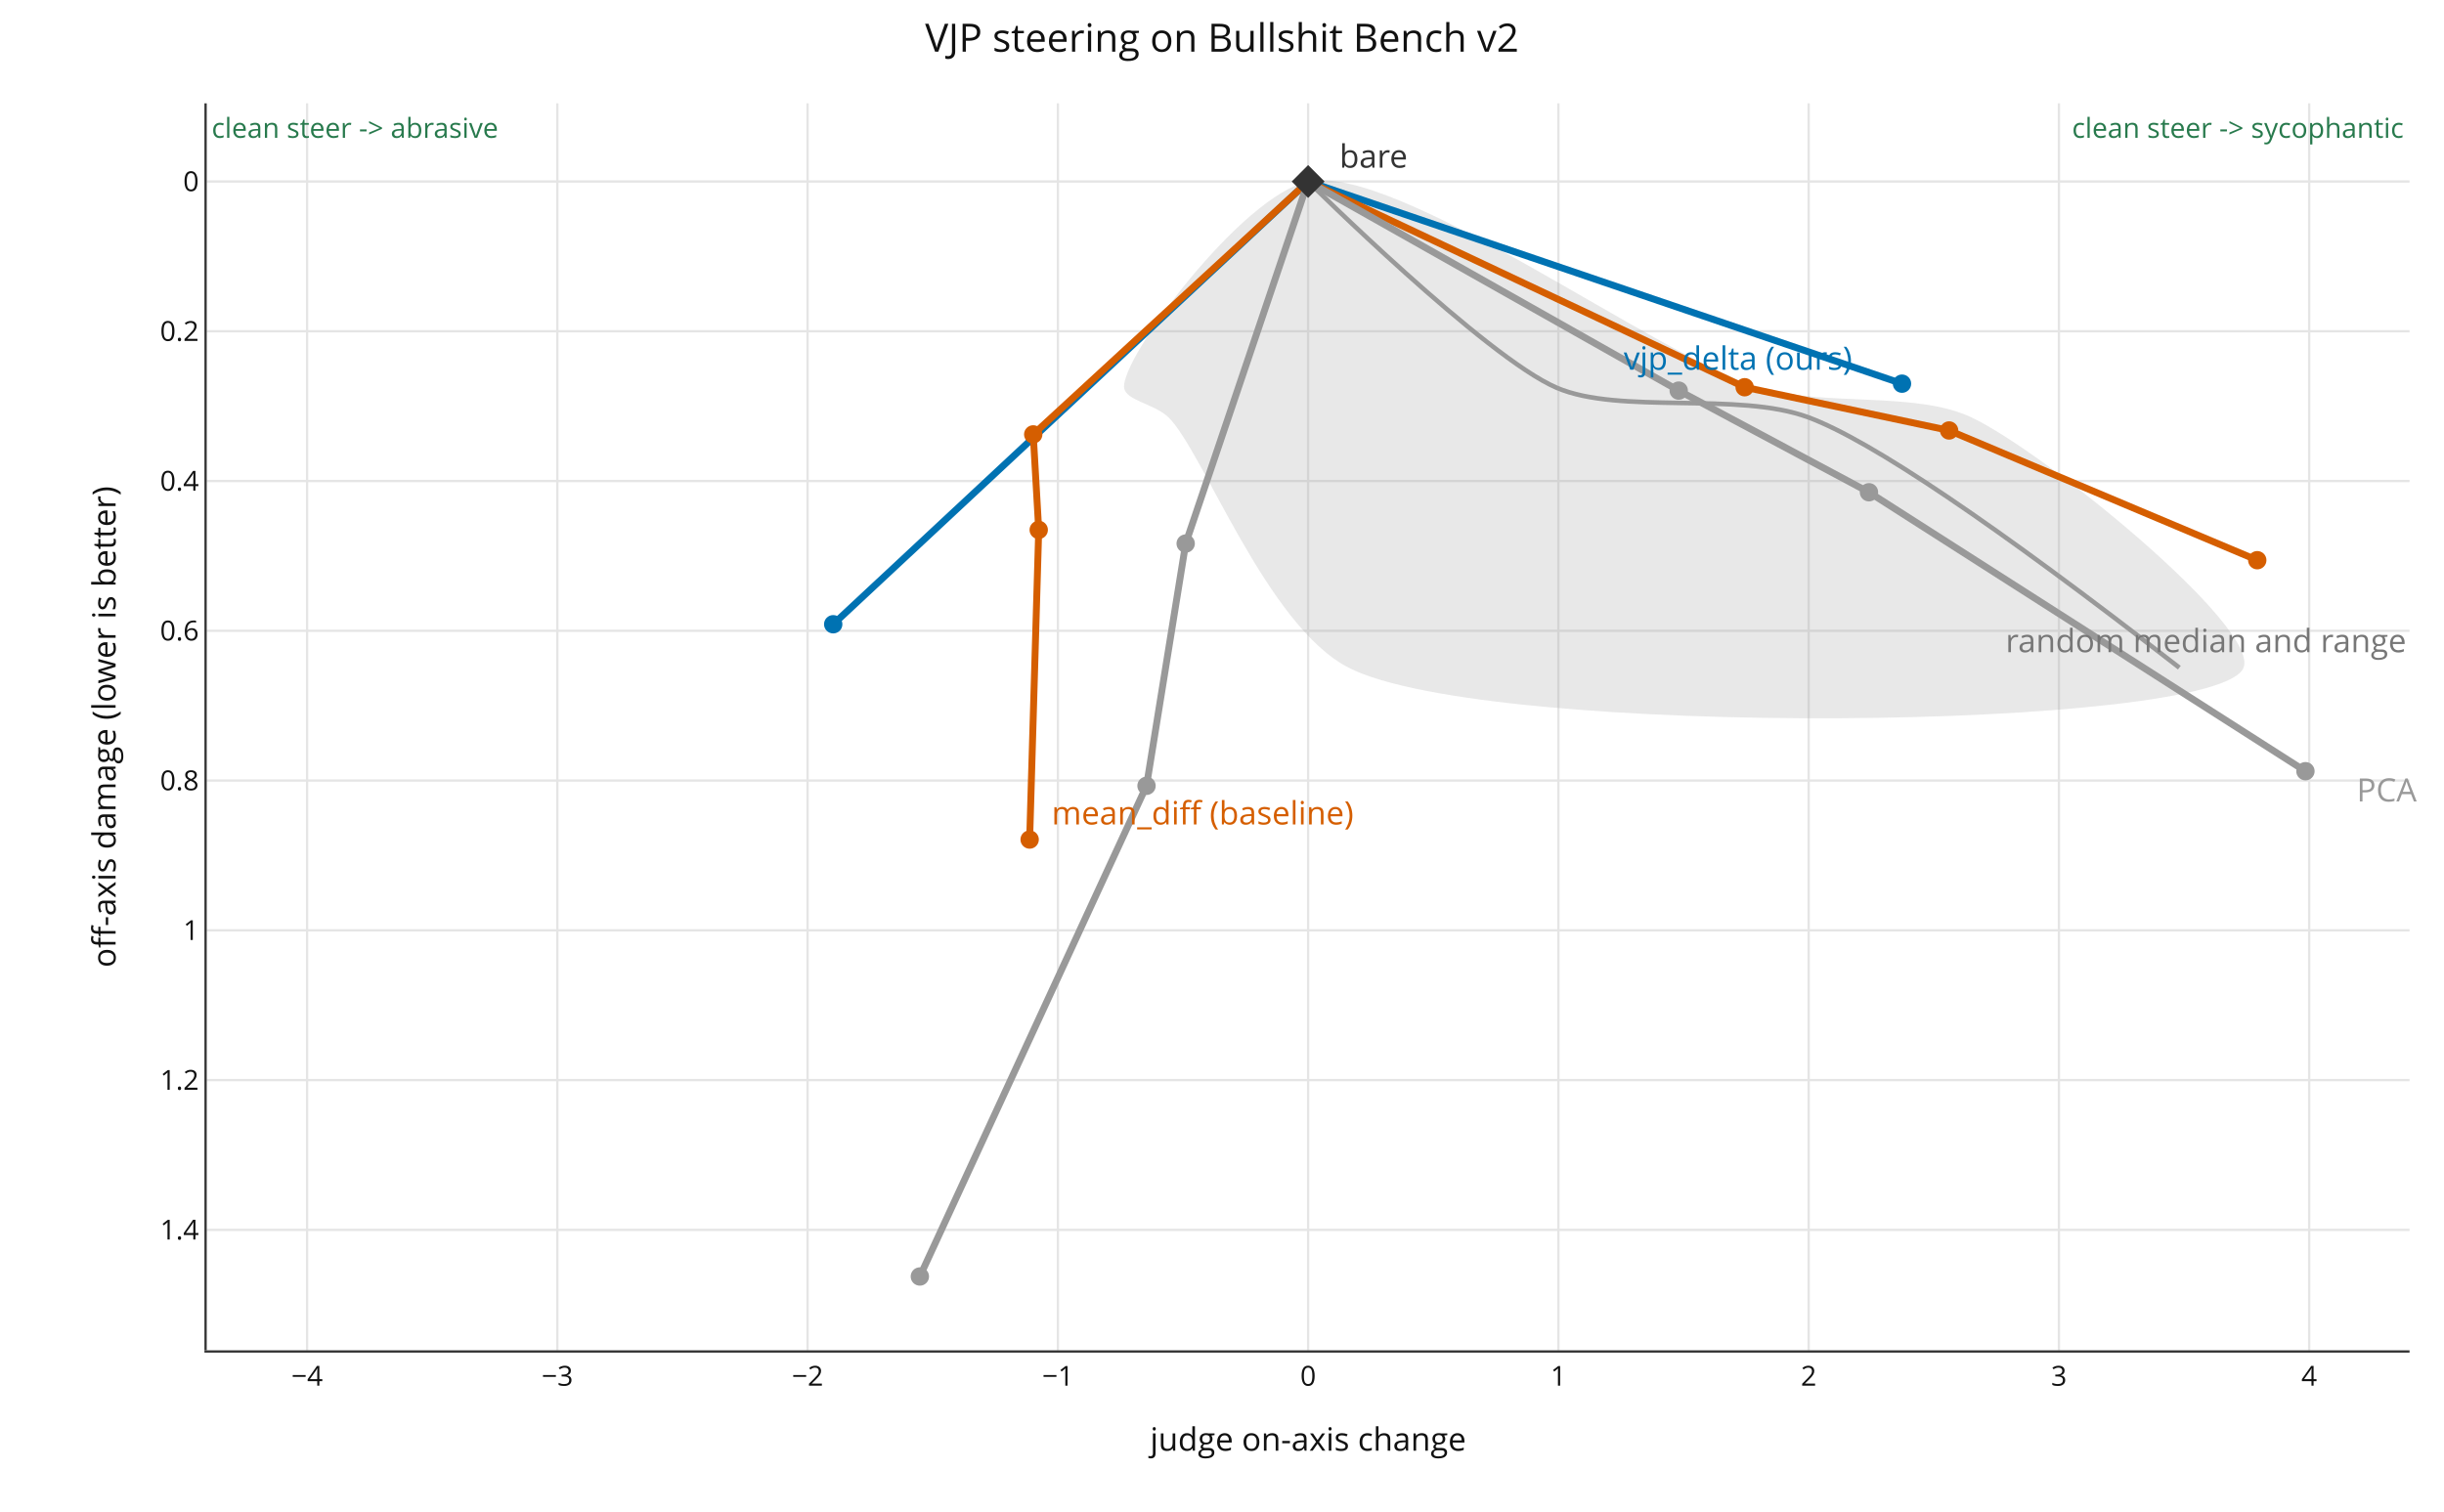
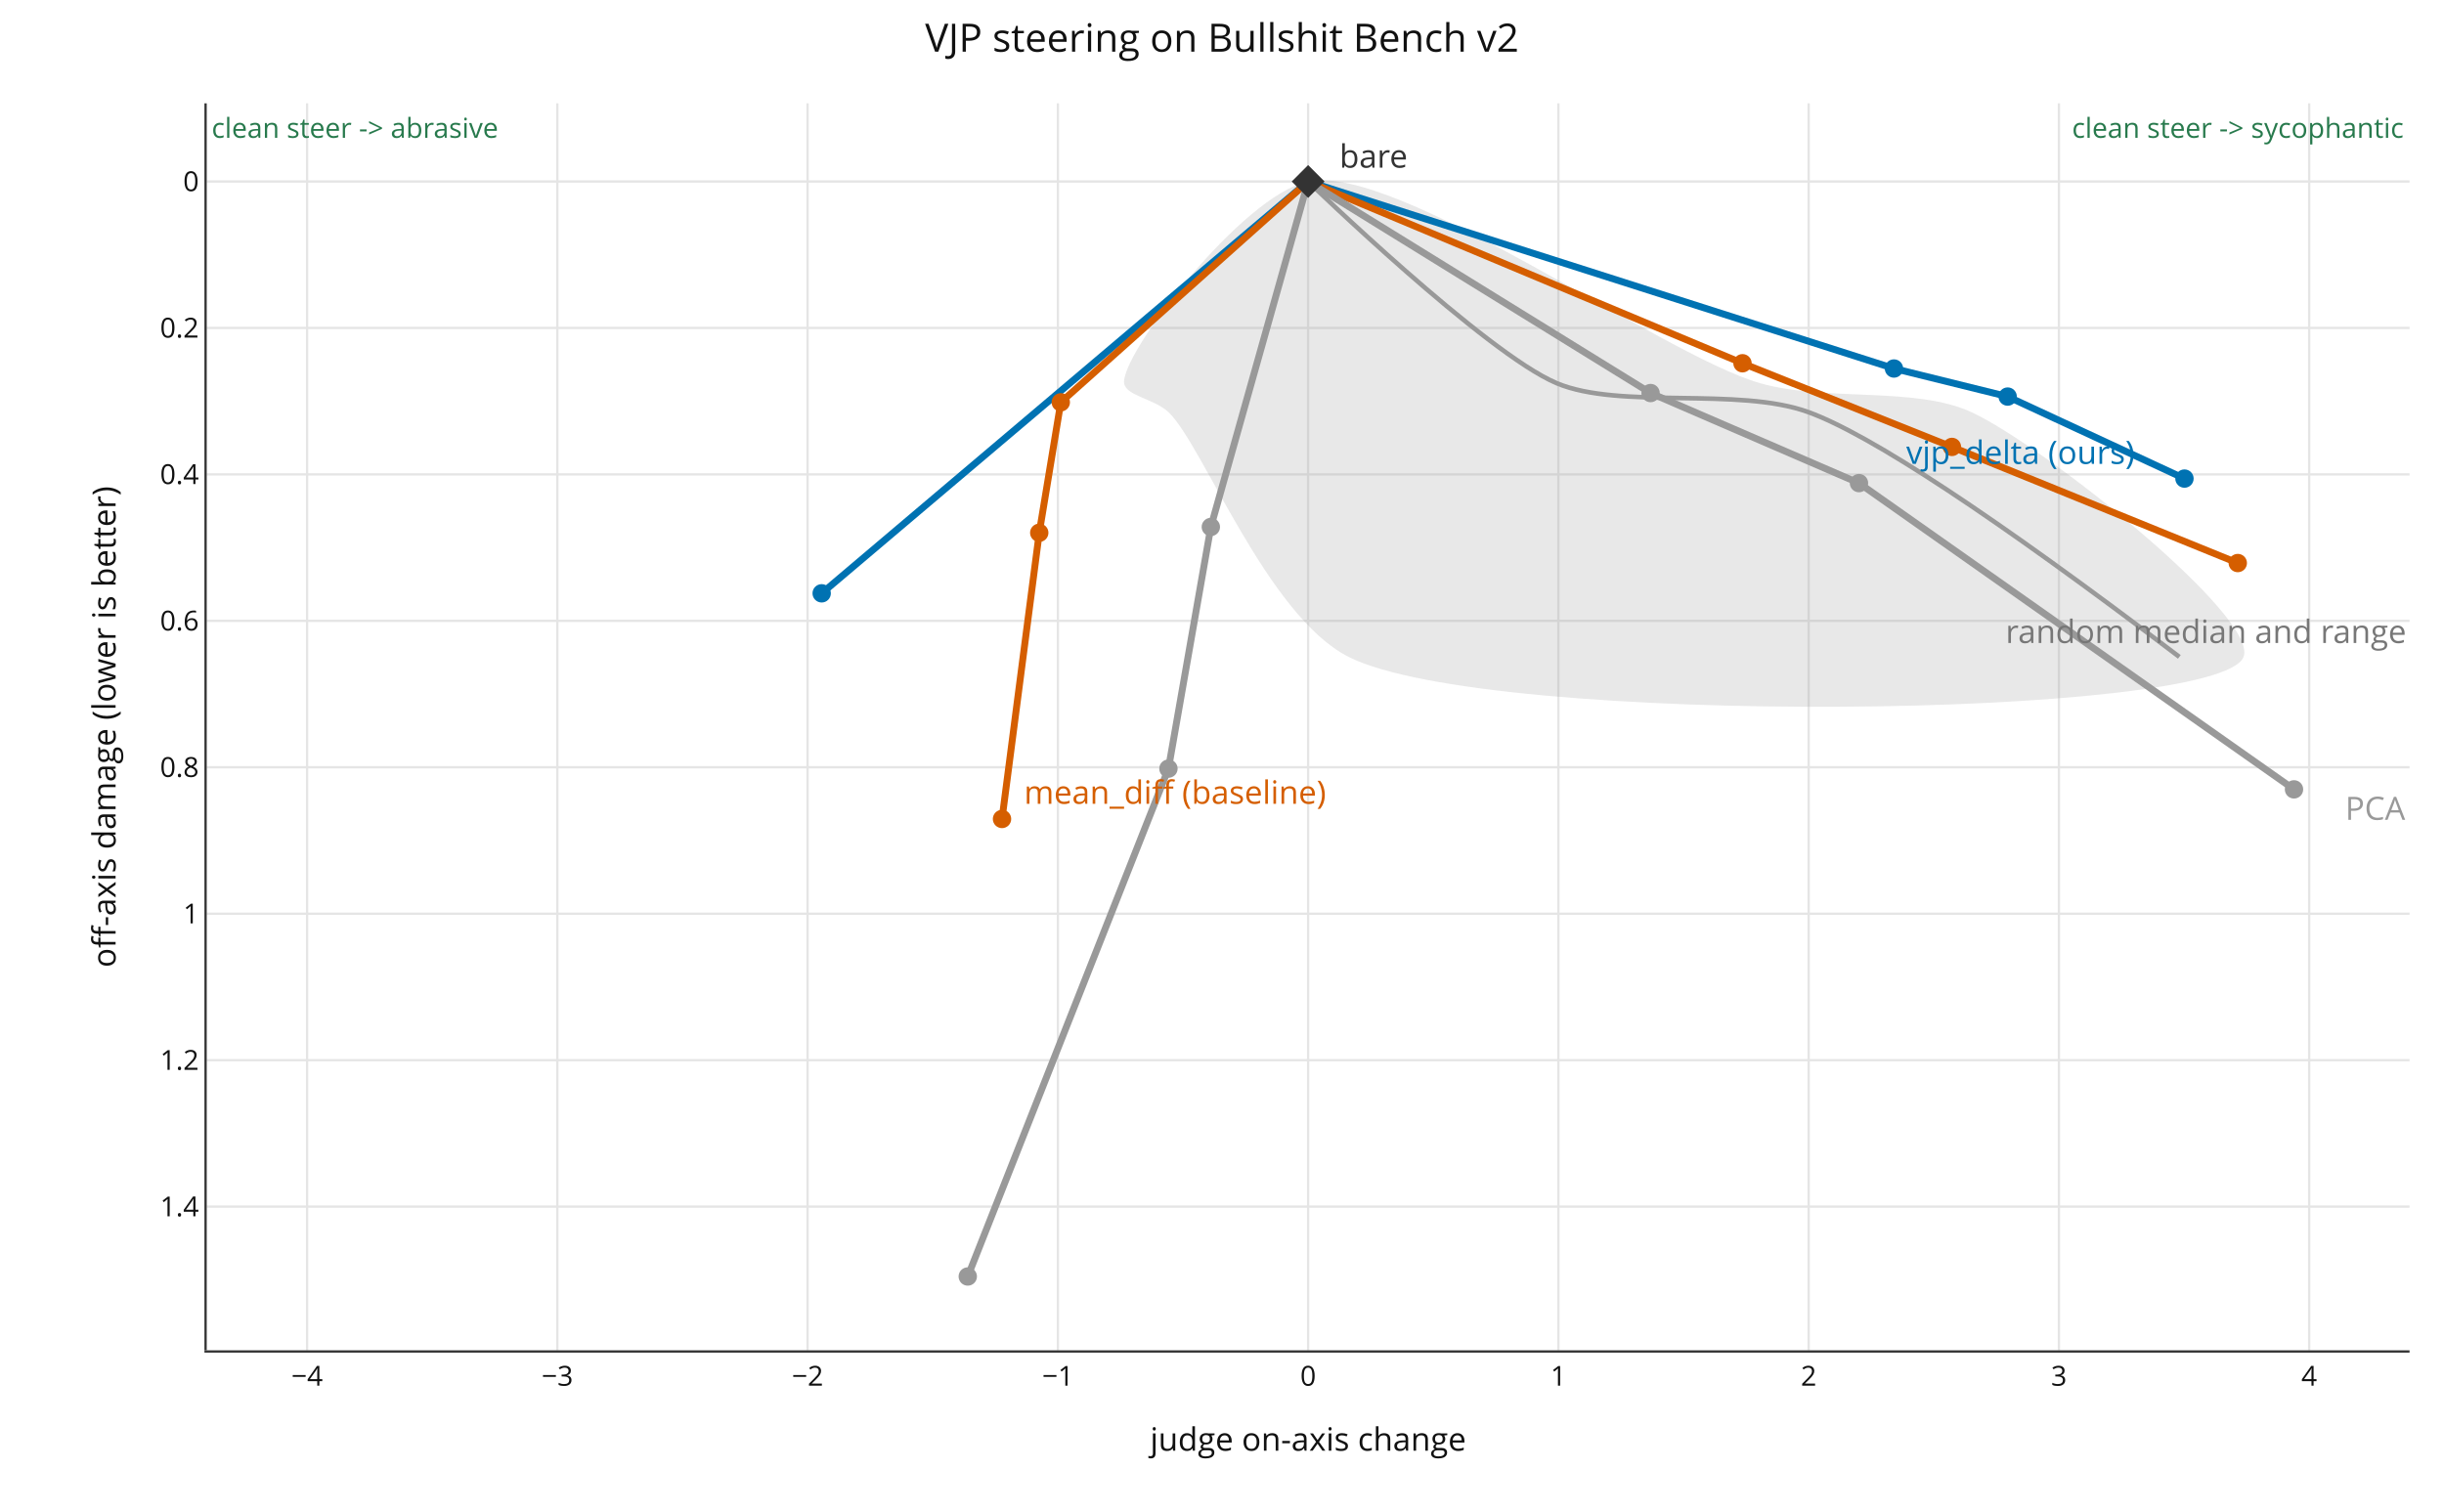
<svg xmlns="http://www.w3.org/2000/svg" class="main-svg" width="1064" height="658" style="" viewBox="0 0 1064 658">
  <rect x="0" y="0" width="1064" height="658" style="fill: rgb(255, 255, 255); fill-opacity: 1;" />
-   <defs id="defs-b91a63">
+   <defs id="defs-2e94f3">
    <g class="clips">
-       <clipPath id="clipb91a63xyplot" class="plotclip">
+       <clipPath id="clip2e94f3xyplot" class="plotclip">
        <rect width="959" height="543" />
      </clipPath>
-       <clipPath class="axesclip" id="clipb91a63x">
+       <clipPath class="axesclip" id="clip2e94f3x">
        <rect x="90" y="0" width="959" height="658" />
      </clipPath>
-       <clipPath class="axesclip" id="clipb91a63y">
+       <clipPath class="axesclip" id="clip2e94f3y">
        <rect x="0" y="45" width="1064" height="543" />
      </clipPath>
-       <clipPath class="axesclip" id="clipb91a63xy">
+       <clipPath class="axesclip" id="clip2e94f3xy">
        <rect x="90" y="45" width="959" height="543" />
      </clipPath>
    </g>
    <g class="gradients" />
    <g class="patterns" />
  </defs>
  <g class="bglayer" />
  <g class="layer-below">
    <g class="imagelayer" />
    <g class="shapelayer" />
  </g>
  <g class="cartesianlayer">
    <g class="subplot xy">
      <g class="layer-subplot">
        <g class="shapelayer" />
        <g class="imagelayer" />
      </g>
      <g class="minor-gridlayer">
        <g class="x" />
        <g class="y" />
      </g>
      <g class="gridlayer">
        <g class="x">
          <path class="xgrid crisp" transform="translate(133.69,0)" d="M0,45v543" style="stroke: rgb(229, 229, 229); stroke-opacity: 1; stroke-width: 1px;" />
          <path class="xgrid crisp" transform="translate(242.64,0)" d="M0,45v543" style="stroke: rgb(229, 229, 229); stroke-opacity: 1; stroke-width: 1px;" />
          <path class="xgrid crisp" transform="translate(351.59,0)" d="M0,45v543" style="stroke: rgb(229, 229, 229); stroke-opacity: 1; stroke-width: 1px;" />
          <path class="xgrid crisp" transform="translate(460.55,0)" d="M0,45v543" style="stroke: rgb(229, 229, 229); stroke-opacity: 1; stroke-width: 1px;" />
          <path class="xgrid crisp" transform="translate(569.5,0)" d="M0,45v543" style="stroke: rgb(229, 229, 229); stroke-opacity: 1; stroke-width: 1px;" />
          <path class="xgrid crisp" transform="translate(678.45,0)" d="M0,45v543" style="stroke: rgb(229, 229, 229); stroke-opacity: 1; stroke-width: 1px;" />
          <path class="xgrid crisp" transform="translate(787.41,0)" d="M0,45v543" style="stroke: rgb(229, 229, 229); stroke-opacity: 1; stroke-width: 1px;" />
          <path class="xgrid crisp" transform="translate(896.36,0)" d="M0,45v543" style="stroke: rgb(229, 229, 229); stroke-opacity: 1; stroke-width: 1px;" />
          <path class="xgrid crisp" transform="translate(1005.31,0)" d="M0,45v543" style="stroke: rgb(229, 229, 229); stroke-opacity: 1; stroke-width: 1px;" />
        </g>
        <g class="y">
-           <path class="ygrid crisp" transform="translate(0,535.55)" d="M90,0h959" style="stroke: rgb(229, 229, 229); stroke-opacity: 1; stroke-width: 1px;" />
-           <path class="ygrid crisp" transform="translate(0,470.33)" d="M90,0h959" style="stroke: rgb(229, 229, 229); stroke-opacity: 1; stroke-width: 1px;" />
-           <path class="ygrid crisp" transform="translate(0,405.11)" d="M90,0h959" style="stroke: rgb(229, 229, 229); stroke-opacity: 1; stroke-width: 1px;" />
-           <path class="ygrid crisp" transform="translate(0,339.9)" d="M90,0h959" style="stroke: rgb(229, 229, 229); stroke-opacity: 1; stroke-width: 1px;" />
-           <path class="ygrid crisp" transform="translate(0,274.68)" d="M90,0h959" style="stroke: rgb(229, 229, 229); stroke-opacity: 1; stroke-width: 1px;" />
-           <path class="ygrid crisp" transform="translate(0,209.46)" d="M90,0h959" style="stroke: rgb(229, 229, 229); stroke-opacity: 1; stroke-width: 1px;" />
-           <path class="ygrid crisp" transform="translate(0,144.24)" d="M90,0h959" style="stroke: rgb(229, 229, 229); stroke-opacity: 1; stroke-width: 1px;" />
+           <path class="ygrid crisp" transform="translate(0,525.43)" d="M90,0h959" style="stroke: rgb(229, 229, 229); stroke-opacity: 1; stroke-width: 1px;" />
+           <path class="ygrid crisp" transform="translate(0,461.65)" d="M90,0h959" style="stroke: rgb(229, 229, 229); stroke-opacity: 1; stroke-width: 1px;" />
+           <path class="ygrid crisp" transform="translate(0,397.88)" d="M90,0h959" style="stroke: rgb(229, 229, 229); stroke-opacity: 1; stroke-width: 1px;" />
+           <path class="ygrid crisp" transform="translate(0,334.11)" d="M90,0h959" style="stroke: rgb(229, 229, 229); stroke-opacity: 1; stroke-width: 1px;" />
+           <path class="ygrid crisp" transform="translate(0,270.34)" d="M90,0h959" style="stroke: rgb(229, 229, 229); stroke-opacity: 1; stroke-width: 1px;" />
+           <path class="ygrid crisp" transform="translate(0,206.57)" d="M90,0h959" style="stroke: rgb(229, 229, 229); stroke-opacity: 1; stroke-width: 1px;" />
+           <path class="ygrid crisp" transform="translate(0,142.8)" d="M90,0h959" style="stroke: rgb(229, 229, 229); stroke-opacity: 1; stroke-width: 1px;" />
          <path class="ygrid crisp" transform="translate(0,79.03)" d="M90,0h959" style="stroke: rgb(229, 229, 229); stroke-opacity: 1; stroke-width: 1px;" />
        </g>
      </g>
      <g class="zerolinelayer" />
      <g class="layer-between">
        <g class="shapelayer" />
        <g class="imagelayer" />
      </g>
      <path class="xlines-below" />
      <path class="ylines-below" />
      <g class="overlines-below" />
      <g class="xaxislayer-below" />
      <g class="yaxislayer-below" />
      <g class="overaxes-below" />
      <g class="overplot">
-         <g class="xy" transform="translate(90,45)" clip-path="url(#clipb91a63xyplot)">
+         <g class="xy" transform="translate(90,45)" clip-path="url(#clip2e94f3xyplot)">
          <g class="scatterlayer mlayer">
-             <g class="trace scatter trace7c8f62" style="stroke-miterlimit: 2; opacity: 1;">
+             <g class="trace scatter trace936326" style="stroke-miterlimit: 2; opacity: 1;">
              <g class="fills">
                <g>
-                   <path class="js-fill" d="M399.39,123.86C400.11,129.46 412.51,130.77 418.7,136.74C433.59,151.11 461.38,227.43 497.12,245.74C558,276.94 876.01,273.26 886.74,245.74C893.64,228.05 800.24,151.86 768.25,136.74C743.96,125.26 704.72,132.15 676.3,123.86C632.91,111.21 518.33,25.87 479.5,34.03C450.54,40.12 397.76,111.12 399.39,123.86ZZ" style="fill: rgb(150, 150, 150); fill-opacity: 0.22; stroke-width: 0;" />
+                   <path class="js-fill" d="M399.39,121.87C400.09,127.36 412.5,128.61 418.7,134.47C433.56,148.52 461.61,223.08 497.12,241.04C558.05,271.85 876.35,268.14 886.74,241.04C893.39,223.71 800.15,149.27 768.25,134.47C743.91,123.18 704.75,129.99 676.3,121.87C632.95,109.5 518.37,25.92 479.5,34.03C450.63,40.06 397.8,109.41 399.39,121.87ZZ" style="fill: rgb(150, 150, 150); fill-opacity: 0.22; stroke-width: 0;" />
                </g>
              </g>
              <g class="errorbars" />
              <g class="lines">
-                 <path class="js-line" d="M399.39,123.86C400.11,129.46 412.51,130.77 418.7,136.74C433.59,151.11 461.38,227.43 497.12,245.74C558,276.94 876.01,273.26 886.74,245.74C893.64,228.05 800.24,151.86 768.25,136.74C743.96,125.26 704.72,132.15 676.3,123.86C632.91,111.21 518.33,25.87 479.5,34.03C450.54,40.12 397.76,111.12 399.39,123.86Z" style="vector-effect: none; fill: none; stroke: rgb(150, 150, 150); stroke-opacity: 0; stroke-width: 0px; opacity: 1;" />
+                 <path class="js-line" d="M399.39,121.87C400.09,127.36 412.5,128.61 418.7,134.47C433.56,148.52 461.61,223.08 497.12,241.04C558.05,271.85 876.35,268.14 886.74,241.04C893.39,223.71 800.15,149.27 768.25,134.47C743.91,123.18 704.75,129.99 676.3,121.87C632.95,109.5 518.37,25.92 479.5,34.03C450.63,40.06 397.8,109.41 399.39,121.87Z" style="vector-effect: none; fill: none; stroke: rgb(150, 150, 150); stroke-opacity: 0; stroke-width: 0px; opacity: 1;" />
              </g>
              <g class="points">
                <path class="point" transform="translate(479.5,34.03)" d="M3,0A3,3 0 1,1 0,-3A3,3 0 0,1 3,0Z" style="opacity: 1; stroke-width: 0px; fill: rgb(150, 150, 150); fill-opacity: 0;" />
-                 <path class="point" transform="translate(399.39,123.86)" d="M3,0A3,3 0 1,1 0,-3A3,3 0 0,1 3,0Z" style="opacity: 1; stroke-width: 0px; fill: rgb(150, 150, 150); fill-opacity: 0;" />
-                 <path class="point" transform="translate(418.7,136.74)" d="M3,0A3,3 0 1,1 0,-3A3,3 0 0,1 3,0Z" style="opacity: 1; stroke-width: 0px; fill: rgb(150, 150, 150); fill-opacity: 0;" />
-                 <path class="point" transform="translate(497.12,245.74)" d="M3,0A3,3 0 1,1 0,-3A3,3 0 0,1 3,0Z" style="opacity: 1; stroke-width: 0px; fill: rgb(150, 150, 150); fill-opacity: 0;" />
-                 <path class="point" transform="translate(886.74,245.74)" d="M3,0A3,3 0 1,1 0,-3A3,3 0 0,1 3,0Z" style="opacity: 1; stroke-width: 0px; fill: rgb(150, 150, 150); fill-opacity: 0;" />
-                 <path class="point" transform="translate(768.25,136.74)" d="M3,0A3,3 0 1,1 0,-3A3,3 0 0,1 3,0Z" style="opacity: 1; stroke-width: 0px; fill: rgb(150, 150, 150); fill-opacity: 0;" />
-                 <path class="point" transform="translate(676.3,123.86)" d="M3,0A3,3 0 1,1 0,-3A3,3 0 0,1 3,0Z" style="opacity: 1; stroke-width: 0px; fill: rgb(150, 150, 150); fill-opacity: 0;" />
+                 <path class="point" transform="translate(399.39,121.87)" d="M3,0A3,3 0 1,1 0,-3A3,3 0 0,1 3,0Z" style="opacity: 1; stroke-width: 0px; fill: rgb(150, 150, 150); fill-opacity: 0;" />
+                 <path class="point" transform="translate(418.7,134.47)" d="M3,0A3,3 0 1,1 0,-3A3,3 0 0,1 3,0Z" style="opacity: 1; stroke-width: 0px; fill: rgb(150, 150, 150); fill-opacity: 0;" />
+                 <path class="point" transform="translate(497.12,241.04)" d="M3,0A3,3 0 1,1 0,-3A3,3 0 0,1 3,0Z" style="opacity: 1; stroke-width: 0px; fill: rgb(150, 150, 150); fill-opacity: 0;" />
+                 <path class="point" transform="translate(886.74,241.04)" d="M3,0A3,3 0 1,1 0,-3A3,3 0 0,1 3,0Z" style="opacity: 1; stroke-width: 0px; fill: rgb(150, 150, 150); fill-opacity: 0;" />
+                 <path class="point" transform="translate(768.25,134.47)" d="M3,0A3,3 0 1,1 0,-3A3,3 0 0,1 3,0Z" style="opacity: 1; stroke-width: 0px; fill: rgb(150, 150, 150); fill-opacity: 0;" />
+                 <path class="point" transform="translate(676.3,121.87)" d="M3,0A3,3 0 1,1 0,-3A3,3 0 0,1 3,0Z" style="opacity: 1; stroke-width: 0px; fill: rgb(150, 150, 150); fill-opacity: 0;" />
                <path class="point" transform="translate(479.5,34.03)" d="M3,0A3,3 0 1,1 0,-3A3,3 0 0,1 3,0Z" style="opacity: 1; stroke-width: 0px; fill: rgb(150, 150, 150); fill-opacity: 0;" />
              </g>
              <g class="text" />
            </g>
-             <g class="trace scatter trace35092b" style="stroke-miterlimit: 2; opacity: 1;">
-               <g class="fills" />
-               <g class="errorbars" />
-               <g class="lines">
-                 <path class="js-line" d="M479.5,34.03Q479.5,34.03 479.5,34.03C479.5,34.03 556.68,110.55 587.73,123.86C615.23,135.65 666.71,125.39 697.3,136.74Q737.95,151.83 858.78,245.74" style="vector-effect: none; fill: none; stroke: rgb(153, 153, 153); stroke-opacity: 1; stroke-width: 2px; opacity: 1;" />
+             <g class="trace scatter tracef451d9" style="stroke-miterlimit: 2; opacity: 1;">
+               <g class="fills" />
+               <g class="errorbars" />
+               <g class="lines">
+                 <path class="js-line" d="M479.5,34.03Q479.5,34.03 479.5,34.03C479.5,34.03 556.76,108.84 587.73,121.87C615.28,133.46 666.66,123.32 697.3,134.47Q737.88,149.23 858.78,241.04" style="vector-effect: none; fill: none; stroke: rgb(153, 153, 153); stroke-opacity: 1; stroke-width: 2px; opacity: 1;" />
              </g>
              <g class="points" />
              <g class="text" />
            </g>
-             <g class="trace scatter trace9f8ca2" style="stroke-miterlimit: 2; opacity: 1;">
-               <g class="fills" />
-               <g class="errorbars" />
-               <g class="lines">
-                 <path class="js-line" d="M479.5,34.03L738.04,122.07" style="vector-effect: none; fill: none; stroke: rgb(0, 114, 178); stroke-opacity: 1; stroke-width: 3px; opacity: 1;" />
+             <g class="trace scatter tracec80368" style="stroke-miterlimit: 2; opacity: 1;">
+               <g class="fills" />
+               <g class="errorbars" />
+               <g class="lines">
+                 <path class="js-line" d="M479.5,34.03L734.54,115.47L784.04,127.69L861.01,163.4" style="vector-effect: none; fill: none; stroke: rgb(0, 114, 178); stroke-opacity: 1; stroke-width: 3px; opacity: 1;" />
              </g>
              <g class="points">
                <path class="point" transform="translate(479.5,34.03)" d="M4,0A4,4 0 1,1 0,-4A4,4 0 0,1 4,0Z" style="opacity: 1; stroke-width: 0px; fill: rgb(0, 114, 178); fill-opacity: 1;" />
-                 <path class="point" transform="translate(738.04,122.07)" d="M4,0A4,4 0 1,1 0,-4A4,4 0 0,1 4,0Z" style="opacity: 1; stroke-width: 0px; fill: rgb(0, 114, 178); fill-opacity: 1;" />
-               </g>
-               <g class="text" />
-             </g>
-             <g class="trace scatter trace699994" style="stroke-miterlimit: 2; opacity: 1;">
-               <g class="fills" />
-               <g class="errorbars" />
-               <g class="lines">
-                 <path class="js-line" d="M479.5,34.03L272.74,226.83" style="vector-effect: none; fill: none; stroke: rgb(0, 114, 178); stroke-opacity: 1; stroke-width: 3px; opacity: 1;" />
+                 <path class="point" transform="translate(734.54,115.47)" d="M4,0A4,4 0 1,1 0,-4A4,4 0 0,1 4,0Z" style="opacity: 1; stroke-width: 0px; fill: rgb(0, 114, 178); fill-opacity: 1;" />
+                 <path class="point" transform="translate(784.04,127.69)" d="M4,0A4,4 0 1,1 0,-4A4,4 0 0,1 4,0Z" style="opacity: 1; stroke-width: 0px; fill: rgb(0, 114, 178); fill-opacity: 1;" />
+                 <path class="point" transform="translate(861.01,163.4)" d="M4,0A4,4 0 1,1 0,-4A4,4 0 0,1 4,0Z" style="opacity: 1; stroke-width: 0px; fill: rgb(0, 114, 178); fill-opacity: 1;" />
+               </g>
+               <g class="text" />
+             </g>
+             <g class="trace scatter trace9dd5d8" style="stroke-miterlimit: 2; opacity: 1;">
+               <g class="fills" />
+               <g class="errorbars" />
+               <g class="lines">
+                 <path class="js-line" d="M479.5,34.03L267.72,213.36" style="vector-effect: none; fill: none; stroke: rgb(0, 114, 178); stroke-opacity: 1; stroke-width: 3px; opacity: 1;" />
              </g>
              <g class="points">
                <path class="point" transform="translate(479.5,34.03)" d="M4,0A4,4 0 1,1 0,-4A4,4 0 0,1 4,0Z" style="opacity: 1; stroke-width: 0px; fill: rgb(0, 114, 178); fill-opacity: 1;" />
-                 <path class="point" transform="translate(272.74,226.83)" d="M4,0A4,4 0 1,1 0,-4A4,4 0 0,1 4,0Z" style="opacity: 1; stroke-width: 0px; fill: rgb(0, 114, 178); fill-opacity: 1;" />
-               </g>
-               <g class="text" />
-             </g>
-             <g class="trace scatter trace124f74" style="stroke-miterlimit: 2; opacity: 1;">
-               <g class="fills" />
-               <g class="errorbars" />
-               <g class="lines">
-                 <path class="js-line" d="M479.5,34.03L669.54,123.62L758.55,142.45L892.7,198.94" style="vector-effect: none; fill: none; stroke: rgb(213, 94, 0); stroke-opacity: 1; stroke-width: 3px; opacity: 1;" />
+                 <path class="point" transform="translate(267.72,213.36)" d="M4,0A4,4 0 1,1 0,-4A4,4 0 0,1 4,0Z" style="opacity: 1; stroke-width: 0px; fill: rgb(0, 114, 178); fill-opacity: 1;" />
+               </g>
+               <g class="text" />
+             </g>
+             <g class="trace scatter tracea49fbc" style="stroke-miterlimit: 2; opacity: 1;">
+               <g class="fills" />
+               <g class="errorbars" />
+               <g class="lines">
+                 <path class="js-line" d="M479.5,34.03L668.6,113.18L759.78,149.61L884.22,200.18" style="vector-effect: none; fill: none; stroke: rgb(213, 94, 0); stroke-opacity: 1; stroke-width: 3px; opacity: 1;" />
              </g>
              <g class="points">
                <path class="point" transform="translate(479.5,34.03)" d="M4,0A4,4 0 1,1 0,-4A4,4 0 0,1 4,0Z" style="opacity: 1; stroke-width: 0px; fill: rgb(213, 94, 0); fill-opacity: 1;" />
-                 <path class="point" transform="translate(669.54,123.62)" d="M4,0A4,4 0 1,1 0,-4A4,4 0 0,1 4,0Z" style="opacity: 1; stroke-width: 0px; fill: rgb(213, 94, 0); fill-opacity: 1;" />
-                 <path class="point" transform="translate(758.55,142.45)" d="M4,0A4,4 0 1,1 0,-4A4,4 0 0,1 4,0Z" style="opacity: 1; stroke-width: 0px; fill: rgb(213, 94, 0); fill-opacity: 1;" />
-                 <path class="point" transform="translate(892.7,198.94)" d="M4,0A4,4 0 1,1 0,-4A4,4 0 0,1 4,0Z" style="opacity: 1; stroke-width: 0px; fill: rgb(213, 94, 0); fill-opacity: 1;" />
-               </g>
-               <g class="text" />
-             </g>
-             <g class="trace scatter tracefb5662" style="stroke-miterlimit: 2; opacity: 1;">
-               <g class="fills" />
-               <g class="errorbars" />
-               <g class="lines">
-                 <path class="js-line" d="M479.5,34.03L359.82,144.16L362.21,185.74L358.26,320.58" style="vector-effect: none; fill: none; stroke: rgb(213, 94, 0); stroke-opacity: 1; stroke-width: 3px; opacity: 1;" />
+                 <path class="point" transform="translate(668.6,113.18)" d="M4,0A4,4 0 1,1 0,-4A4,4 0 0,1 4,0Z" style="opacity: 1; stroke-width: 0px; fill: rgb(213, 94, 0); fill-opacity: 1;" />
+                 <path class="point" transform="translate(759.78,149.61)" d="M4,0A4,4 0 1,1 0,-4A4,4 0 0,1 4,0Z" style="opacity: 1; stroke-width: 0px; fill: rgb(213, 94, 0); fill-opacity: 1;" />
+                 <path class="point" transform="translate(884.22,200.18)" d="M4,0A4,4 0 1,1 0,-4A4,4 0 0,1 4,0Z" style="opacity: 1; stroke-width: 0px; fill: rgb(213, 94, 0); fill-opacity: 1;" />
+               </g>
+               <g class="text" />
+             </g>
+             <g class="trace scatter traced0396a" style="stroke-miterlimit: 2; opacity: 1;">
+               <g class="fills" />
+               <g class="errorbars" />
+               <g class="lines">
+                 <path class="js-line" d="M479.5,34.03L371.82,130.19L362.44,187L346.23,311.62" style="vector-effect: none; fill: none; stroke: rgb(213, 94, 0); stroke-opacity: 1; stroke-width: 3px; opacity: 1;" />
              </g>
              <g class="points">
                <path class="point" transform="translate(479.5,34.03)" d="M4,0A4,4 0 1,1 0,-4A4,4 0 0,1 4,0Z" style="opacity: 1; stroke-width: 0px; fill: rgb(213, 94, 0); fill-opacity: 1;" />
-                 <path class="point" transform="translate(359.82,144.16)" d="M4,0A4,4 0 1,1 0,-4A4,4 0 0,1 4,0Z" style="opacity: 1; stroke-width: 0px; fill: rgb(213, 94, 0); fill-opacity: 1;" />
-                 <path class="point" transform="translate(362.21,185.74)" d="M4,0A4,4 0 1,1 0,-4A4,4 0 0,1 4,0Z" style="opacity: 1; stroke-width: 0px; fill: rgb(213, 94, 0); fill-opacity: 1;" />
-                 <path class="point" transform="translate(358.26,320.58)" d="M4,0A4,4 0 1,1 0,-4A4,4 0 0,1 4,0Z" style="opacity: 1; stroke-width: 0px; fill: rgb(213, 94, 0); fill-opacity: 1;" />
-               </g>
-               <g class="text" />
-             </g>
-             <g class="trace scatter trace91f354" style="stroke-miterlimit: 2; opacity: 1;">
-               <g class="fills" />
-               <g class="errorbars" />
-               <g class="lines">
-                 <path class="js-line" d="M479.5,34.03L640.83,125.09L723.66,169.35L913.68,290.82" style="vector-effect: none; fill: none; stroke: rgb(153, 153, 153); stroke-opacity: 1; stroke-width: 3px; opacity: 1;" />
+                 <path class="point" transform="translate(371.82,130.19)" d="M4,0A4,4 0 1,1 0,-4A4,4 0 0,1 4,0Z" style="opacity: 1; stroke-width: 0px; fill: rgb(213, 94, 0); fill-opacity: 1;" />
+                 <path class="point" transform="translate(362.44,187)" d="M4,0A4,4 0 1,1 0,-4A4,4 0 0,1 4,0Z" style="opacity: 1; stroke-width: 0px; fill: rgb(213, 94, 0); fill-opacity: 1;" />
+                 <path class="point" transform="translate(346.23,311.62)" d="M4,0A4,4 0 1,1 0,-4A4,4 0 0,1 4,0Z" style="opacity: 1; stroke-width: 0px; fill: rgb(213, 94, 0); fill-opacity: 1;" />
+               </g>
+               <g class="text" />
+             </g>
+             <g class="trace scatter trace89fc60" style="stroke-miterlimit: 2; opacity: 1;">
+               <g class="fills" />
+               <g class="errorbars" />
+               <g class="lines">
+                 <path class="js-line" d="M479.5,34.03L628.58,126.15L719.31,165.37L908.7,298.73" style="vector-effect: none; fill: none; stroke: rgb(153, 153, 153); stroke-opacity: 1; stroke-width: 3px; opacity: 1;" />
              </g>
              <g class="points">
                <path class="point" transform="translate(479.5,34.03)" d="M4,0A4,4 0 1,1 0,-4A4,4 0 0,1 4,0Z" style="opacity: 1; stroke-width: 0px; fill: rgb(153, 153, 153); fill-opacity: 1;" />
-                 <path class="point" transform="translate(640.83,125.09)" d="M4,0A4,4 0 1,1 0,-4A4,4 0 0,1 4,0Z" style="opacity: 1; stroke-width: 0px; fill: rgb(153, 153, 153); fill-opacity: 1;" />
-                 <path class="point" transform="translate(723.66,169.35)" d="M4,0A4,4 0 1,1 0,-4A4,4 0 0,1 4,0Z" style="opacity: 1; stroke-width: 0px; fill: rgb(153, 153, 153); fill-opacity: 1;" />
-                 <path class="point" transform="translate(913.68,290.82)" d="M4,0A4,4 0 1,1 0,-4A4,4 0 0,1 4,0Z" style="opacity: 1; stroke-width: 0px; fill: rgb(153, 153, 153); fill-opacity: 1;" />
-               </g>
-               <g class="text" />
-             </g>
-             <g class="trace scatter tracedf7248" style="stroke-miterlimit: 2; opacity: 1;">
-               <g class="fills" />
-               <g class="errorbars" />
-               <g class="lines">
-                 <path class="js-line" d="M479.5,34.03L426.19,191.69L409.14,297.18L310.46,510.85" style="vector-effect: none; fill: none; stroke: rgb(153, 153, 153); stroke-opacity: 1; stroke-width: 3px; opacity: 1;" />
+                 <path class="point" transform="translate(628.58,126.15)" d="M4,0A4,4 0 1,1 0,-4A4,4 0 0,1 4,0Z" style="opacity: 1; stroke-width: 0px; fill: rgb(153, 153, 153); fill-opacity: 1;" />
+                 <path class="point" transform="translate(719.31,165.37)" d="M4,0A4,4 0 1,1 0,-4A4,4 0 0,1 4,0Z" style="opacity: 1; stroke-width: 0px; fill: rgb(153, 153, 153); fill-opacity: 1;" />
+                 <path class="point" transform="translate(908.7,298.73)" d="M4,0A4,4 0 1,1 0,-4A4,4 0 0,1 4,0Z" style="opacity: 1; stroke-width: 0px; fill: rgb(153, 153, 153); fill-opacity: 1;" />
+               </g>
+               <g class="text" />
+             </g>
+             <g class="trace scatter trace2f2c58" style="stroke-miterlimit: 2; opacity: 1;">
+               <g class="fills" />
+               <g class="errorbars" />
+               <g class="lines">
+                 <path class="js-line" d="M479.5,34.03L437.14,184.47L418.68,289.7L331.32,510.85" style="vector-effect: none; fill: none; stroke: rgb(153, 153, 153); stroke-opacity: 1; stroke-width: 3px; opacity: 1;" />
              </g>
              <g class="points">
                <path class="point" transform="translate(479.5,34.03)" d="M4,0A4,4 0 1,1 0,-4A4,4 0 0,1 4,0Z" style="opacity: 1; stroke-width: 0px; fill: rgb(153, 153, 153); fill-opacity: 1;" />
-                 <path class="point" transform="translate(426.19,191.69)" d="M4,0A4,4 0 1,1 0,-4A4,4 0 0,1 4,0Z" style="opacity: 1; stroke-width: 0px; fill: rgb(153, 153, 153); fill-opacity: 1;" />
-                 <path class="point" transform="translate(409.14,297.18)" d="M4,0A4,4 0 1,1 0,-4A4,4 0 0,1 4,0Z" style="opacity: 1; stroke-width: 0px; fill: rgb(153, 153, 153); fill-opacity: 1;" />
-                 <path class="point" transform="translate(310.46,510.85)" d="M4,0A4,4 0 1,1 0,-4A4,4 0 0,1 4,0Z" style="opacity: 1; stroke-width: 0px; fill: rgb(153, 153, 153); fill-opacity: 1;" />
-               </g>
-               <g class="text" />
-             </g>
-             <g class="trace scatter tracecda8f1" style="stroke-miterlimit: 2; opacity: 1;">
+                 <path class="point" transform="translate(437.14,184.47)" d="M4,0A4,4 0 1,1 0,-4A4,4 0 0,1 4,0Z" style="opacity: 1; stroke-width: 0px; fill: rgb(153, 153, 153); fill-opacity: 1;" />
+                 <path class="point" transform="translate(418.68,289.7)" d="M4,0A4,4 0 1,1 0,-4A4,4 0 0,1 4,0Z" style="opacity: 1; stroke-width: 0px; fill: rgb(153, 153, 153); fill-opacity: 1;" />
+                 <path class="point" transform="translate(331.32,510.85)" d="M4,0A4,4 0 1,1 0,-4A4,4 0 0,1 4,0Z" style="opacity: 1; stroke-width: 0px; fill: rgb(153, 153, 153); fill-opacity: 1;" />
+               </g>
+               <g class="text" />
+             </g>
+             <g class="trace scatter tracec72423" style="stroke-miterlimit: 2; opacity: 1;">
              <g class="fills" />
              <g class="errorbars" />
              <g class="lines" />
              <g class="points">
                <path class="point" transform="translate(479.5,34.03)" d="M7.15,0L0,7.15L-7.15,0L0,-7.15Z" style="opacity: 1; stroke-width: 0px; fill: rgb(51, 51, 51); fill-opacity: 1;" />
              </g>
              <g class="text" />
            </g>
          </g>
        </g>
      </g>
      <g class="zerolinelayer-above" />
      <path class="xlines-above crisp" d="M89,588.5H1049" style="fill: none; stroke-width: 1px; stroke: rgb(51, 51, 51); stroke-opacity: 1;" />
      <path class="ylines-above crisp" d="M89.5,45V588" style="fill: none; stroke-width: 1px; stroke: rgb(51, 51, 51); stroke-opacity: 1;" />
      <g class="overlines-above" />
      <g class="xaxislayer-above">
        <g class="xtick">
          <text text-anchor="middle" x="0" y="603.4" transform="translate(133.69,0)" style="font-family: 'Open Sans', verdana, arial, sans-serif; font-size: 12px; fill: rgb(17, 17, 17); fill-opacity: 1; white-space: pre;">−4</text>
        </g>
        <g class="xtick">
          <text text-anchor="middle" x="0" y="603.4" style="font-family: 'Open Sans', verdana, arial, sans-serif; font-size: 12px; fill: rgb(17, 17, 17); fill-opacity: 1; white-space: pre;" transform="translate(242.64,0)">−3</text>
        </g>
        <g class="xtick">
          <text text-anchor="middle" x="0" y="603.4" style="font-family: 'Open Sans', verdana, arial, sans-serif; font-size: 12px; fill: rgb(17, 17, 17); fill-opacity: 1; white-space: pre;" transform="translate(351.59,0)">−2</text>
        </g>
        <g class="xtick">
          <text text-anchor="middle" x="0" y="603.4" style="font-family: 'Open Sans', verdana, arial, sans-serif; font-size: 12px; fill: rgb(17, 17, 17); fill-opacity: 1; white-space: pre;" transform="translate(460.55,0)">−1</text>
        </g>
        <g class="xtick">
          <text text-anchor="middle" x="0" y="603.4" style="font-family: 'Open Sans', verdana, arial, sans-serif; font-size: 12px; fill: rgb(17, 17, 17); fill-opacity: 1; white-space: pre;" transform="translate(569.5,0)">0</text>
        </g>
        <g class="xtick">
          <text text-anchor="middle" x="0" y="603.4" style="font-family: 'Open Sans', verdana, arial, sans-serif; font-size: 12px; fill: rgb(17, 17, 17); fill-opacity: 1; white-space: pre;" transform="translate(678.45,0)">1</text>
        </g>
        <g class="xtick">
          <text text-anchor="middle" x="0" y="603.4" style="font-family: 'Open Sans', verdana, arial, sans-serif; font-size: 12px; fill: rgb(17, 17, 17); fill-opacity: 1; white-space: pre;" transform="translate(787.41,0)">2</text>
        </g>
        <g class="xtick">
          <text text-anchor="middle" x="0" y="603.4" style="font-family: 'Open Sans', verdana, arial, sans-serif; font-size: 12px; fill: rgb(17, 17, 17); fill-opacity: 1; white-space: pre;" transform="translate(896.36,0)">3</text>
        </g>
        <g class="xtick">
          <text text-anchor="middle" x="0" y="603.4" style="font-family: 'Open Sans', verdana, arial, sans-serif; font-size: 12px; fill: rgb(17, 17, 17); fill-opacity: 1; white-space: pre;" transform="translate(1005.31,0)">4</text>
        </g>
      </g>
      <g class="yaxislayer-above">
        <g class="ytick">
-           <text text-anchor="end" x="86.6" y="4.2" transform="translate(0,535.55)" style="font-family: 'Open Sans', verdana, arial, sans-serif; font-size: 12px; fill: rgb(17, 17, 17); fill-opacity: 1; white-space: pre;">1.4</text>
-         </g>
-         <g class="ytick">
-           <text text-anchor="end" x="86.6" y="4.2" style="font-family: 'Open Sans', verdana, arial, sans-serif; font-size: 12px; fill: rgb(17, 17, 17); fill-opacity: 1; white-space: pre;" transform="translate(0,470.33)">1.2</text>
-         </g>
-         <g class="ytick">
-           <text text-anchor="end" x="86.6" y="4.2" style="font-family: 'Open Sans', verdana, arial, sans-serif; font-size: 12px; fill: rgb(17, 17, 17); fill-opacity: 1; white-space: pre;" transform="translate(0,405.11)">1</text>
-         </g>
-         <g class="ytick">
-           <text text-anchor="end" x="86.6" y="4.2" style="font-family: 'Open Sans', verdana, arial, sans-serif; font-size: 12px; fill: rgb(17, 17, 17); fill-opacity: 1; white-space: pre;" transform="translate(0,339.9)">0.8</text>
-         </g>
-         <g class="ytick">
-           <text text-anchor="end" x="86.6" y="4.2" style="font-family: 'Open Sans', verdana, arial, sans-serif; font-size: 12px; fill: rgb(17, 17, 17); fill-opacity: 1; white-space: pre;" transform="translate(0,274.68)">0.6</text>
-         </g>
-         <g class="ytick">
-           <text text-anchor="end" x="86.6" y="4.2" style="font-family: 'Open Sans', verdana, arial, sans-serif; font-size: 12px; fill: rgb(17, 17, 17); fill-opacity: 1; white-space: pre;" transform="translate(0,209.46)">0.4</text>
-         </g>
-         <g class="ytick">
-           <text text-anchor="end" x="86.6" y="4.2" style="font-family: 'Open Sans', verdana, arial, sans-serif; font-size: 12px; fill: rgb(17, 17, 17); fill-opacity: 1; white-space: pre;" transform="translate(0,144.24)">0.2</text>
+           <text text-anchor="end" x="86.6" y="4.2" transform="translate(0,525.43)" style="font-family: 'Open Sans', verdana, arial, sans-serif; font-size: 12px; fill: rgb(17, 17, 17); fill-opacity: 1; white-space: pre;">1.4</text>
+         </g>
+         <g class="ytick">
+           <text text-anchor="end" x="86.6" y="4.2" style="font-family: 'Open Sans', verdana, arial, sans-serif; font-size: 12px; fill: rgb(17, 17, 17); fill-opacity: 1; white-space: pre;" transform="translate(0,461.65)">1.2</text>
+         </g>
+         <g class="ytick">
+           <text text-anchor="end" x="86.6" y="4.2" style="font-family: 'Open Sans', verdana, arial, sans-serif; font-size: 12px; fill: rgb(17, 17, 17); fill-opacity: 1; white-space: pre;" transform="translate(0,397.88)">1</text>
+         </g>
+         <g class="ytick">
+           <text text-anchor="end" x="86.6" y="4.2" style="font-family: 'Open Sans', verdana, arial, sans-serif; font-size: 12px; fill: rgb(17, 17, 17); fill-opacity: 1; white-space: pre;" transform="translate(0,334.11)">0.8</text>
+         </g>
+         <g class="ytick">
+           <text text-anchor="end" x="86.6" y="4.2" style="font-family: 'Open Sans', verdana, arial, sans-serif; font-size: 12px; fill: rgb(17, 17, 17); fill-opacity: 1; white-space: pre;" transform="translate(0,270.34)">0.6</text>
+         </g>
+         <g class="ytick">
+           <text text-anchor="end" x="86.6" y="4.2" style="font-family: 'Open Sans', verdana, arial, sans-serif; font-size: 12px; fill: rgb(17, 17, 17); fill-opacity: 1; white-space: pre;" transform="translate(0,206.57)">0.4</text>
+         </g>
+         <g class="ytick">
+           <text text-anchor="end" x="86.6" y="4.2" style="font-family: 'Open Sans', verdana, arial, sans-serif; font-size: 12px; fill: rgb(17, 17, 17); fill-opacity: 1; white-space: pre;" transform="translate(0,142.8)">0.2</text>
        </g>
        <g class="ytick">
          <text text-anchor="end" x="86.6" y="4.2" style="font-family: 'Open Sans', verdana, arial, sans-serif; font-size: 12px; fill: rgb(17, 17, 17); fill-opacity: 1; white-space: pre;" transform="translate(0,79.03)">0</text>
        </g>
      </g>
      <g class="overaxes-above" />
    </g>
  </g>
  <g class="polarlayer" />
  <g class="smithlayer" />
  <g class="ternarylayer" />
  <g class="geolayer" />
  <g class="funnelarealayer" />
  <g class="pielayer" />
  <g class="iciclelayer" />
  <g class="treemaplayer" />
  <g class="sunburstlayer" />
  <g class="glimages" />
-   <defs id="topdefs-b91a63">
+   <defs id="topdefs-2e94f3">
    <g class="clips" />
  </defs>
  <g class="layer-above">
    <g class="imagelayer" />
    <g class="shapelayer" />
  </g>
  <g class="infolayer">
    <g class="g-gtitle">
      <text class="gtitle" x="532" y="22.5" text-anchor="middle" dy="0em" style="opacity: 1; font-family: 'Open Sans', verdana, arial, sans-serif; font-size: 17px; fill: rgb(17, 17, 17); fill-opacity: 1; white-space: pre;">VJP steering on Bullshit Bench v2</text>
    </g>
    <g class="g-xtitle">
      <text class="xtitle" x="569.5" y="631.7" text-anchor="middle" style="opacity: 1; font-family: 'Open Sans', verdana, arial, sans-serif; font-size: 14px; fill: rgb(17, 17, 17); fill-opacity: 1; white-space: pre;">judge on-axis change</text>
    </g>
    <g class="g-ytitle">
      <text class="ytitle" transform="rotate(-90,50.32461,316.5)" x="50.325" y="316.5" text-anchor="middle" style="opacity: 1; font-family: 'Open Sans', verdana, arial, sans-serif; font-size: 14px; fill: rgb(17, 17, 17); fill-opacity: 1; white-space: pre;">off-axis damage (lower is better)</text>
    </g>
    <g class="annotation" data-index="0" style="opacity: 1;">
-       <g class="annotation-text-g" transform="rotate(0,756.54,155.07)">
-         <g class="cursor-pointer" transform="translate(705,144)">
+       <g class="annotation-text-g" transform="rotate(0,879.51,196.4)">
+         <g class="cursor-pointer" transform="translate(828,185)">
          <rect class="bg" x="0.5" y="0.5" width="102" height="22" style="stroke-width: 1px; stroke: rgb(0, 0, 0); stroke-opacity: 0; fill: rgb(0, 0, 0); fill-opacity: 0;" />
          <text class="annotation-text" text-anchor="middle" x="51.633" y="17" style="font-family: 'Open Sans', verdana, arial, sans-serif; font-size: 14px; fill: rgb(0, 114, 178); fill-opacity: 1; white-space: pre;">vjp_delta (ours)</text>
        </g>
      </g>
    </g>
    <g class="annotation" data-index="1" style="opacity: 1;">
-       <g class="annotation-text-g" transform="rotate(0,523.76,353.58)">
-         <g class="cursor-pointer" transform="translate(456,342)">
+       <g class="annotation-text-g" transform="rotate(0,511.73,344.62)">
+         <g class="cursor-pointer" transform="translate(444,333)">
          <rect class="bg" x="0.5" y="0.5" width="134" height="22" style="stroke-width: 1px; stroke: rgb(0, 0, 0); stroke-opacity: 0; fill: rgb(0, 0, 0); fill-opacity: 0;" />
          <text class="annotation-text" text-anchor="middle" x="67.57" y="17" style="font-family: 'Open Sans', verdana, arial, sans-serif; font-size: 14px; fill: rgb(213, 94, 0); fill-opacity: 1; white-space: pre;">mean_diff (baseline)</text>
        </g>
      </g>
    </g>
    <g class="annotation" data-index="2" style="opacity: 1;">
-       <g class="annotation-text-g" transform="rotate(0,1038.68,343.82)">
-         <g class="cursor-pointer" transform="translate(1024,332)">
+       <g class="annotation-text-g" transform="rotate(0,1033.7,351.73)">
+         <g class="cursor-pointer" transform="translate(1019,340)">
          <rect class="bg" x="0.5" y="0.5" width="29" height="22" style="stroke-width: 1px; stroke: rgb(0, 0, 0); stroke-opacity: 0; fill: rgb(0, 0, 0); fill-opacity: 0;" />
          <text class="annotation-text" text-anchor="middle" x="15.047" y="17" style="font-family: 'Open Sans', verdana, arial, sans-serif; font-size: 14px; fill: rgb(153, 153, 153); fill-opacity: 1; white-space: pre;">PCA</text>
        </g>
      </g>
    </g>
    <g class="annotation" data-index="3" style="opacity: 1;">
      <g class="annotation-text-g" transform="rotate(0,597.5,67.03)">
        <g class="cursor-pointer" transform="translate(581,56)">
          <rect class="bg" x="0.5" y="0.5" width="33" height="22" style="stroke-width: 1px; stroke: rgb(0, 0, 0); stroke-opacity: 0; fill: rgb(0, 0, 0); fill-opacity: 0;" />
          <text class="annotation-text" text-anchor="middle" x="16.969" y="17" style="font-family: 'Open Sans', verdana, arial, sans-serif; font-size: 14px; fill: rgb(51, 51, 51); fill-opacity: 1; white-space: pre;">bare</text>
        </g>
      </g>
    </g>
    <g class="annotation" data-index="4" style="opacity: 1;">
-       <g class="annotation-text-g" transform="rotate(0,960.78,278.74)">
-         <g class="cursor-pointer" transform="translate(871,267)">
+       <g class="annotation-text-g" transform="rotate(0,960.78,274.04)">
+         <g class="cursor-pointer" transform="translate(871,263)">
          <rect class="bg" x="0.5" y="0.5" width="178" height="22" style="stroke-width: 1px; stroke: rgb(0, 0, 0); stroke-opacity: 0; fill: rgb(0, 0, 0); fill-opacity: 0;" />
          <text class="annotation-text" text-anchor="middle" x="89.359" y="17" style="font-family: 'Open Sans', verdana, arial, sans-serif; font-size: 14px; fill: rgb(119, 119, 119); fill-opacity: 1; white-space: pre;">random median and range</text>
        </g>
      </g>
    </g>
    <g class="annotation" data-index="5" style="opacity: 1;">
      <g class="annotation-text-g" transform="rotate(0,154.5,55.5)">
        <g class="cursor-pointer" transform="translate(90,45)">
          <rect class="bg" x="0.5" y="0.5" width="128" height="20" style="stroke-width: 1px; stroke: rgb(0, 0, 0); stroke-opacity: 0; fill: rgb(0, 0, 0); fill-opacity: 0;" />
          <text class="annotation-text" text-anchor="middle" x="64.531" y="15" style="font-family: 'Open Sans', verdana, arial, sans-serif; font-size: 12px; fill: rgb(40, 122, 77); fill-opacity: 1; white-space: pre;">clean steer -&gt; abrasive</text>
        </g>
      </g>
    </g>
    <g class="annotation" data-index="6" style="opacity: 1;">
      <g class="annotation-text-g" transform="rotate(0,974.5,55.5)">
        <g class="cursor-pointer" transform="translate(900,45)">
          <rect class="bg" x="0.5" y="0.5" width="148" height="20" style="stroke-width: 1px; stroke: rgb(0, 0, 0); stroke-opacity: 0; fill: rgb(0, 0, 0); fill-opacity: 0;" />
          <text class="annotation-text" text-anchor="middle" x="74.242" y="15" style="font-family: 'Open Sans', verdana, arial, sans-serif; font-size: 12px; fill: rgb(40, 122, 77); fill-opacity: 1; white-space: pre;">clean steer -&gt; sycophantic</text>
        </g>
      </g>
    </g>
  </g>
</svg>
